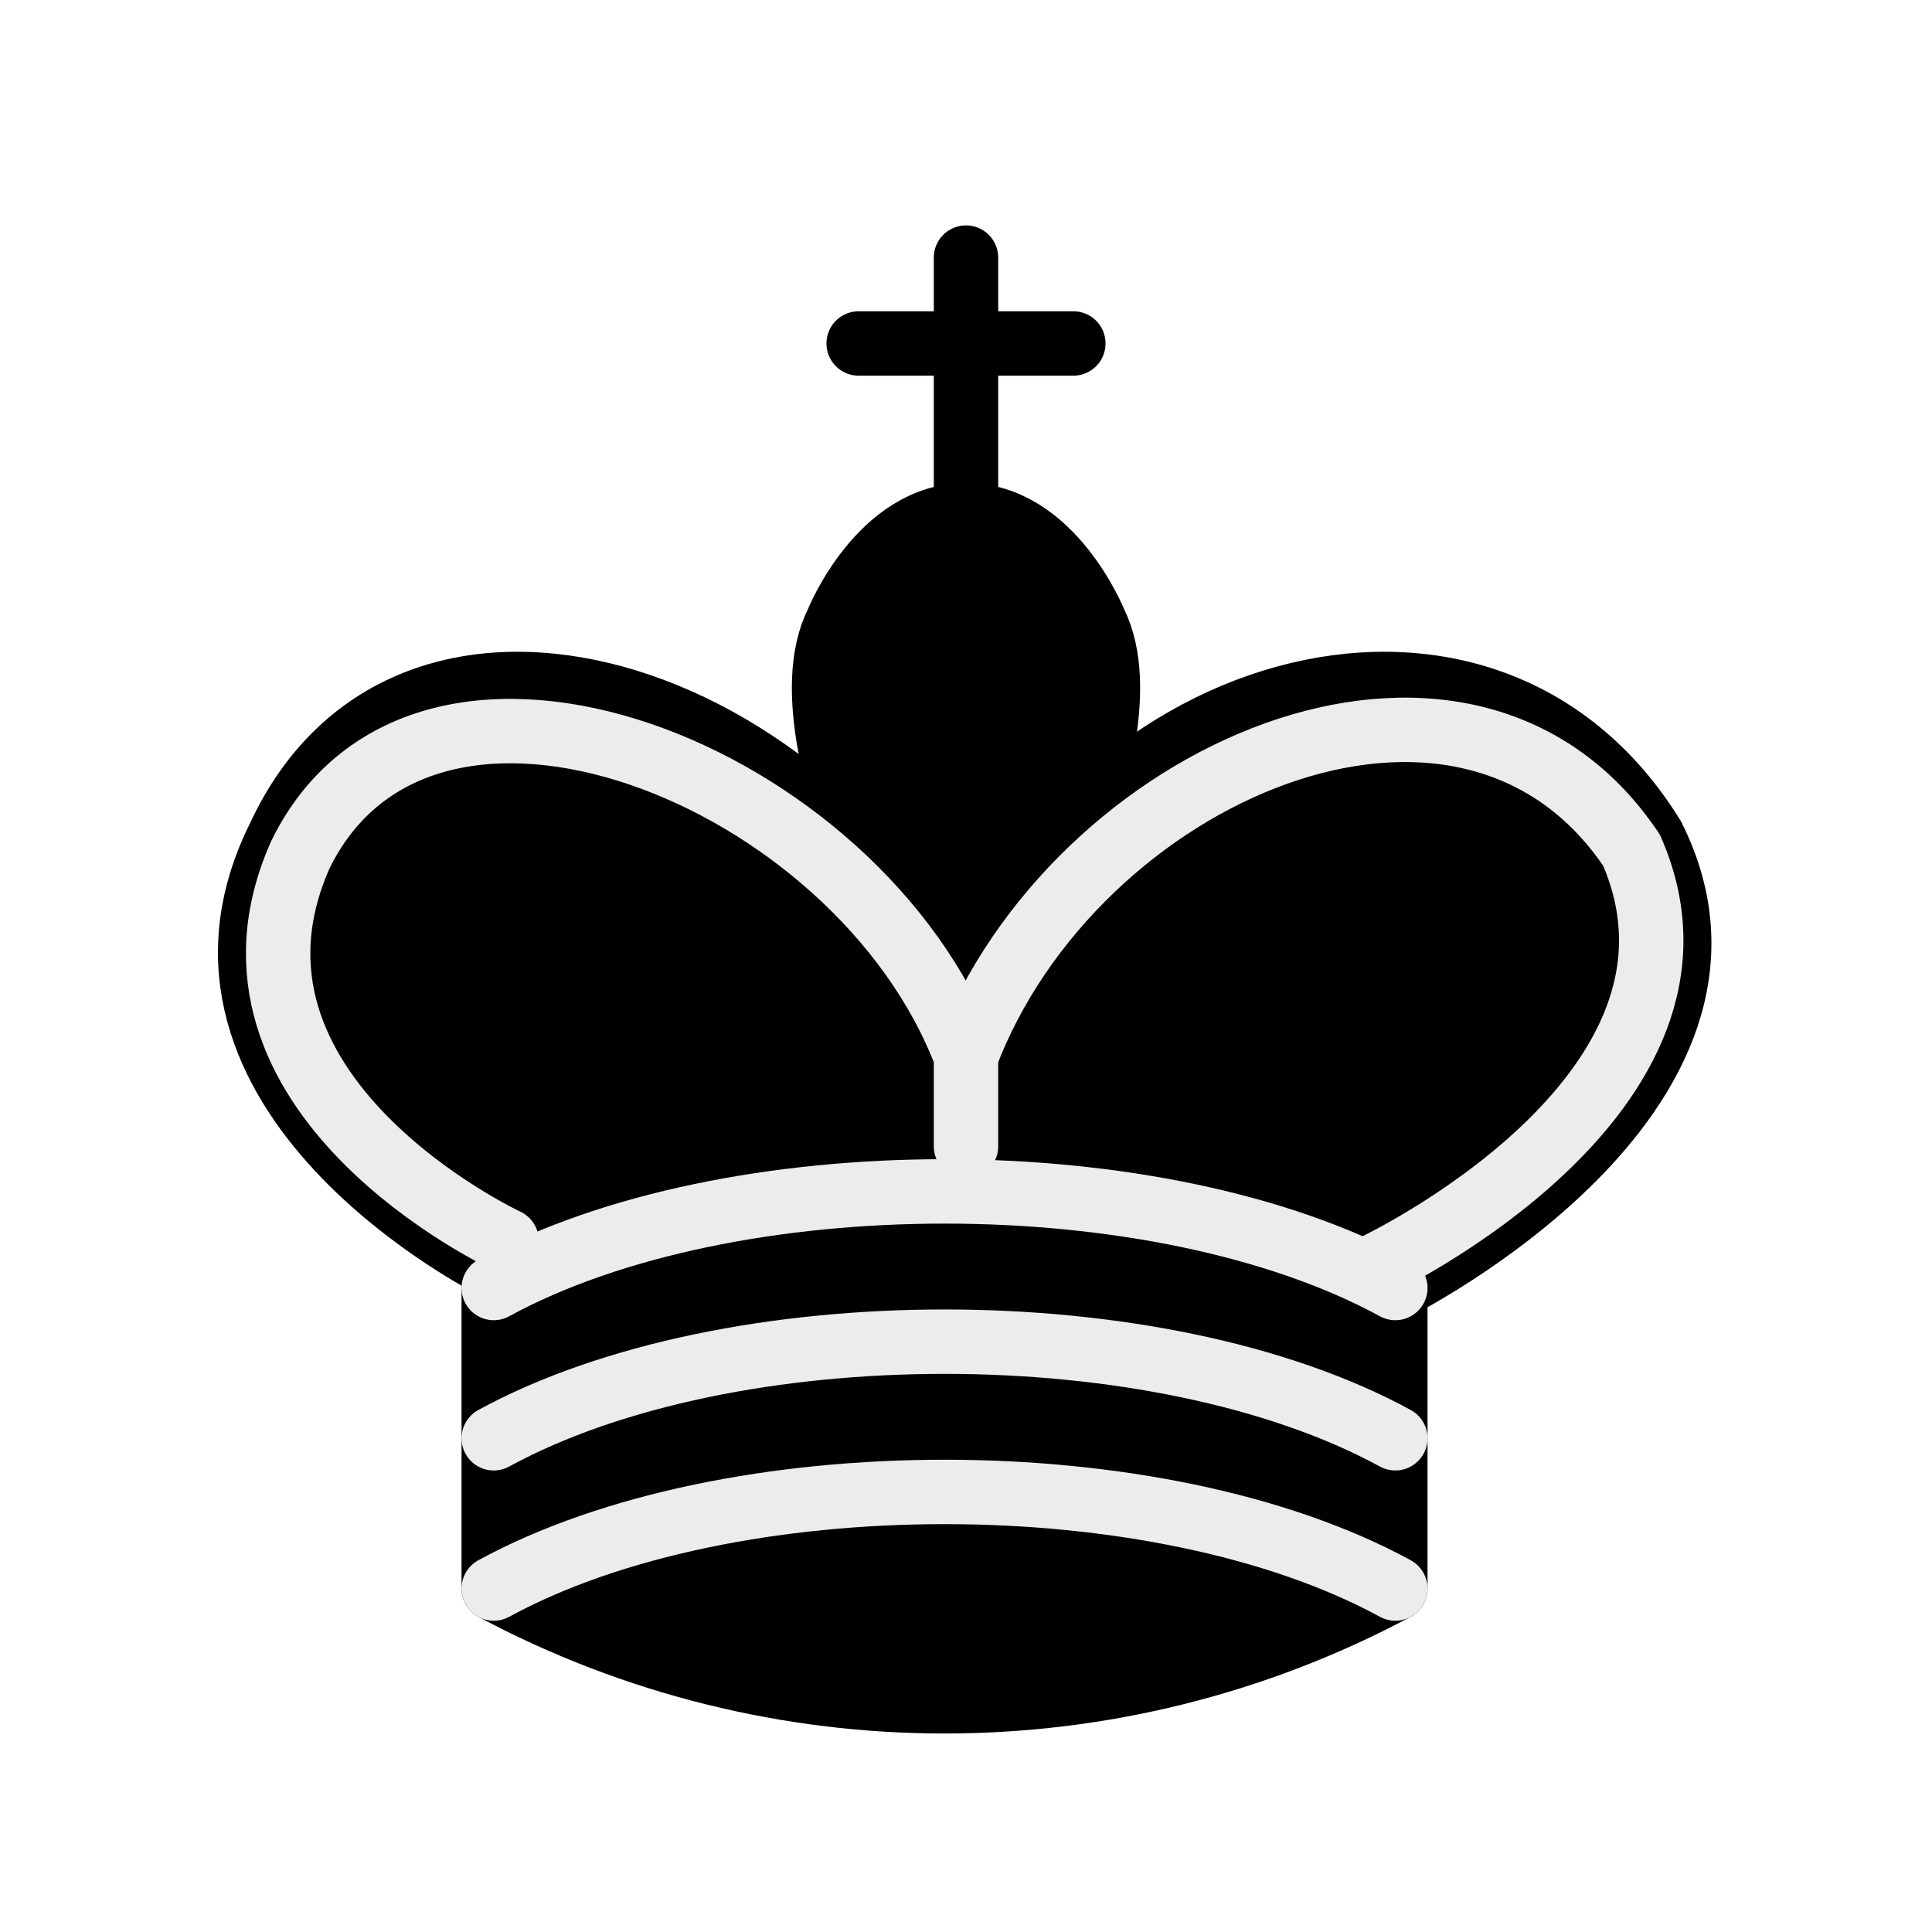
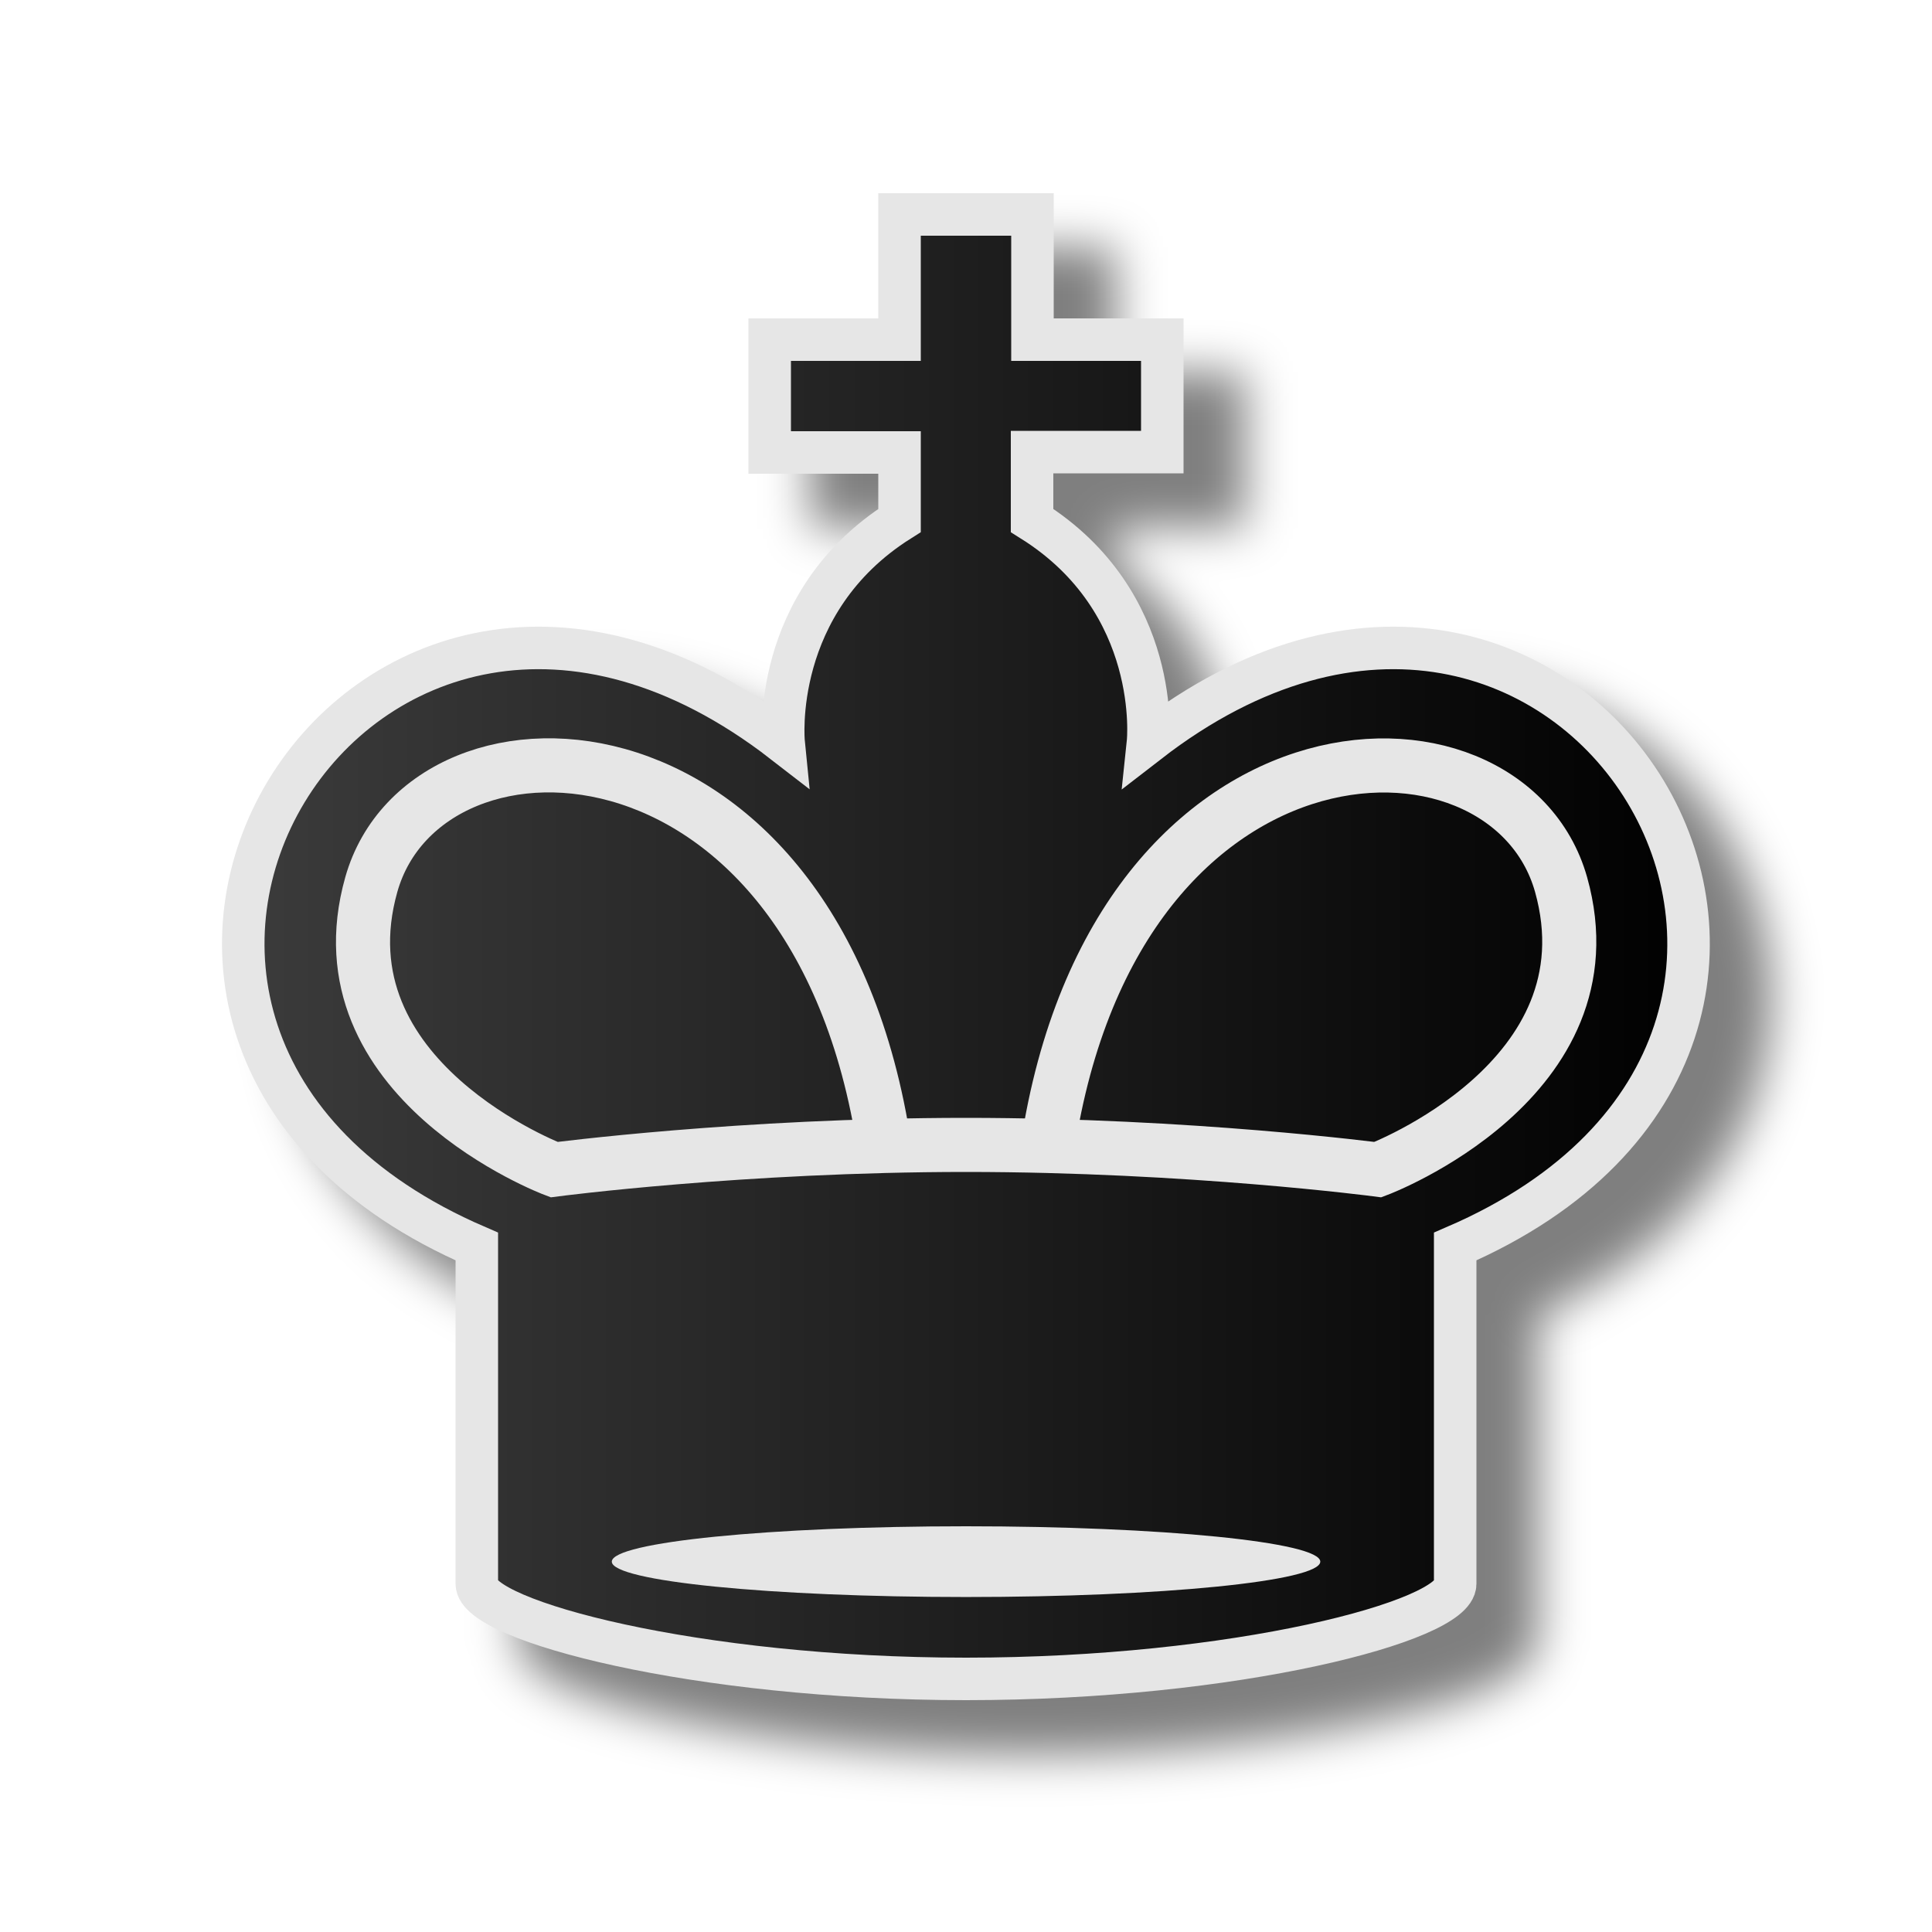
- <svg xmlns="http://www.w3.org/2000/svg" viewBox="0 0 45 45">
-   <g fill="none" fill-rule="evenodd" stroke="#000" stroke-linecap="round" stroke-linejoin="round" stroke-width="1.5">
-     <path stroke-linejoin="miter" d="M22.5 11.6V6" />
-     <path fill="#000" stroke-linecap="butt" stroke-linejoin="miter" d="M22.5 25s4.5-7.5 3-10.5c0 0-1-2.5-3-2.5s-3 2.5-3 2.5c-1.5 3 3 10.5 3 10.5" />
-     <path fill="#000" d="M11.5 37a22.3 22.3 0 0 0 21 0v-7s9-4.5 6-10.5c-4-6.5-13.5-3.5-16 4V27v-3.5c-3.5-7.5-13-10.5-16-4-3 6 5 10 5 10V37z" />
-     <path stroke-linejoin="miter" d="M20 8h5" />
-     <path stroke="#ececec" d="M32 29.5s8.5-4 6-9.7C34.1 14 25 18 22.5 24.6v2.1-2.1C20 18 9.9 14 7 19.9c-2.5 5.6 4.8 9 4.8 9" />
-     <path stroke="#ececec" d="M11.5 30c5.5-3 15.5-3 21 0m-21 3.5c5.5-3 15.5-3 21 0m-21 3.5c5.5-3 15.5-3 21 0" />
-   </g>
+ <svg xmlns="http://www.w3.org/2000/svg" fill-rule="evenodd" clip-rule="evenodd" image-rendering="optimizeQuality" shape-rendering="geometricPrecision" text-rendering="geometricPrecision" viewBox="0 0 50 50">
+   <defs>
+     <filter id="c" color-interpolation-filters="sRGB">
+       <feGaussianBlur result="blur" stdDeviation="0.01 0.01" />
+     </filter>
+     <filter id="b" color-interpolation-filters="sRGB">
+       <feFlood flood-color="#000" flood-opacity=".5" result="flood" />
+       <feComposite in="flood" in2="SourceGraphic" operator="in" result="composite1" />
+       <feGaussianBlur in="composite1" result="blur" stdDeviation=".6" />
+       <feOffset dx="1.6" dy="1.4" result="offset" />
+       <feComposite in="SourceGraphic" in2="offset" result="composite2" />
+     </filter>
+     <linearGradient id="a" x1="2986.4" x2="3128.4" y1="1623.8" y2="1623.8" gradientTransform="matrix(.27141 0 0 .27218 -804.81 -417.45)" gradientUnits="userSpaceOnUse">
+       <stop offset="0" stop-color="#3c3c3c" />
+       <stop offset="1" />
+     </linearGradient>
+   </defs>
+   <path fill="url(#a)" stroke="#e6e6e6" stroke-width="1.1" d="M23.28 5.55v3.24h-3.36v2.92h3.36v1.76c-3.36 2.12-3 5.74-3 5.74-11-8.52-20.67 7.56-7.94 13.05v8.73c0 .95 5.67 2.46 12.66 2.46s12.66-1.5 12.66-2.46v-8.73c12.72-5.49 3.06-21.57-7.95-13.05 0 0 .38-3.62-3-5.74V11.7h3.37V8.79h-3.36V5.55H25z" filter="url(#b)" />
+   <ellipse cx="71.08" cy="131.54" fill="#e6e6e6" class="st15" filter="url(#c)" rx="32.13" ry="2.84" transform="matrix(.28533 0 0 .3223 4.72 -1.98)" />
+   <path fill="none" stroke="#e6e6e6" stroke-width="1.4" d="M27.03 30.27c1.5-12.1 11.94-12.44 13.37-7.38 1.42 5.06-4.74 7.38-4.74 7.38s-4.87-.64-10.66-.64-10.66.64-10.66.64-6.16-2.32-4.73-7.38 11.87-4.73 13.36 7.38" />
</svg>
